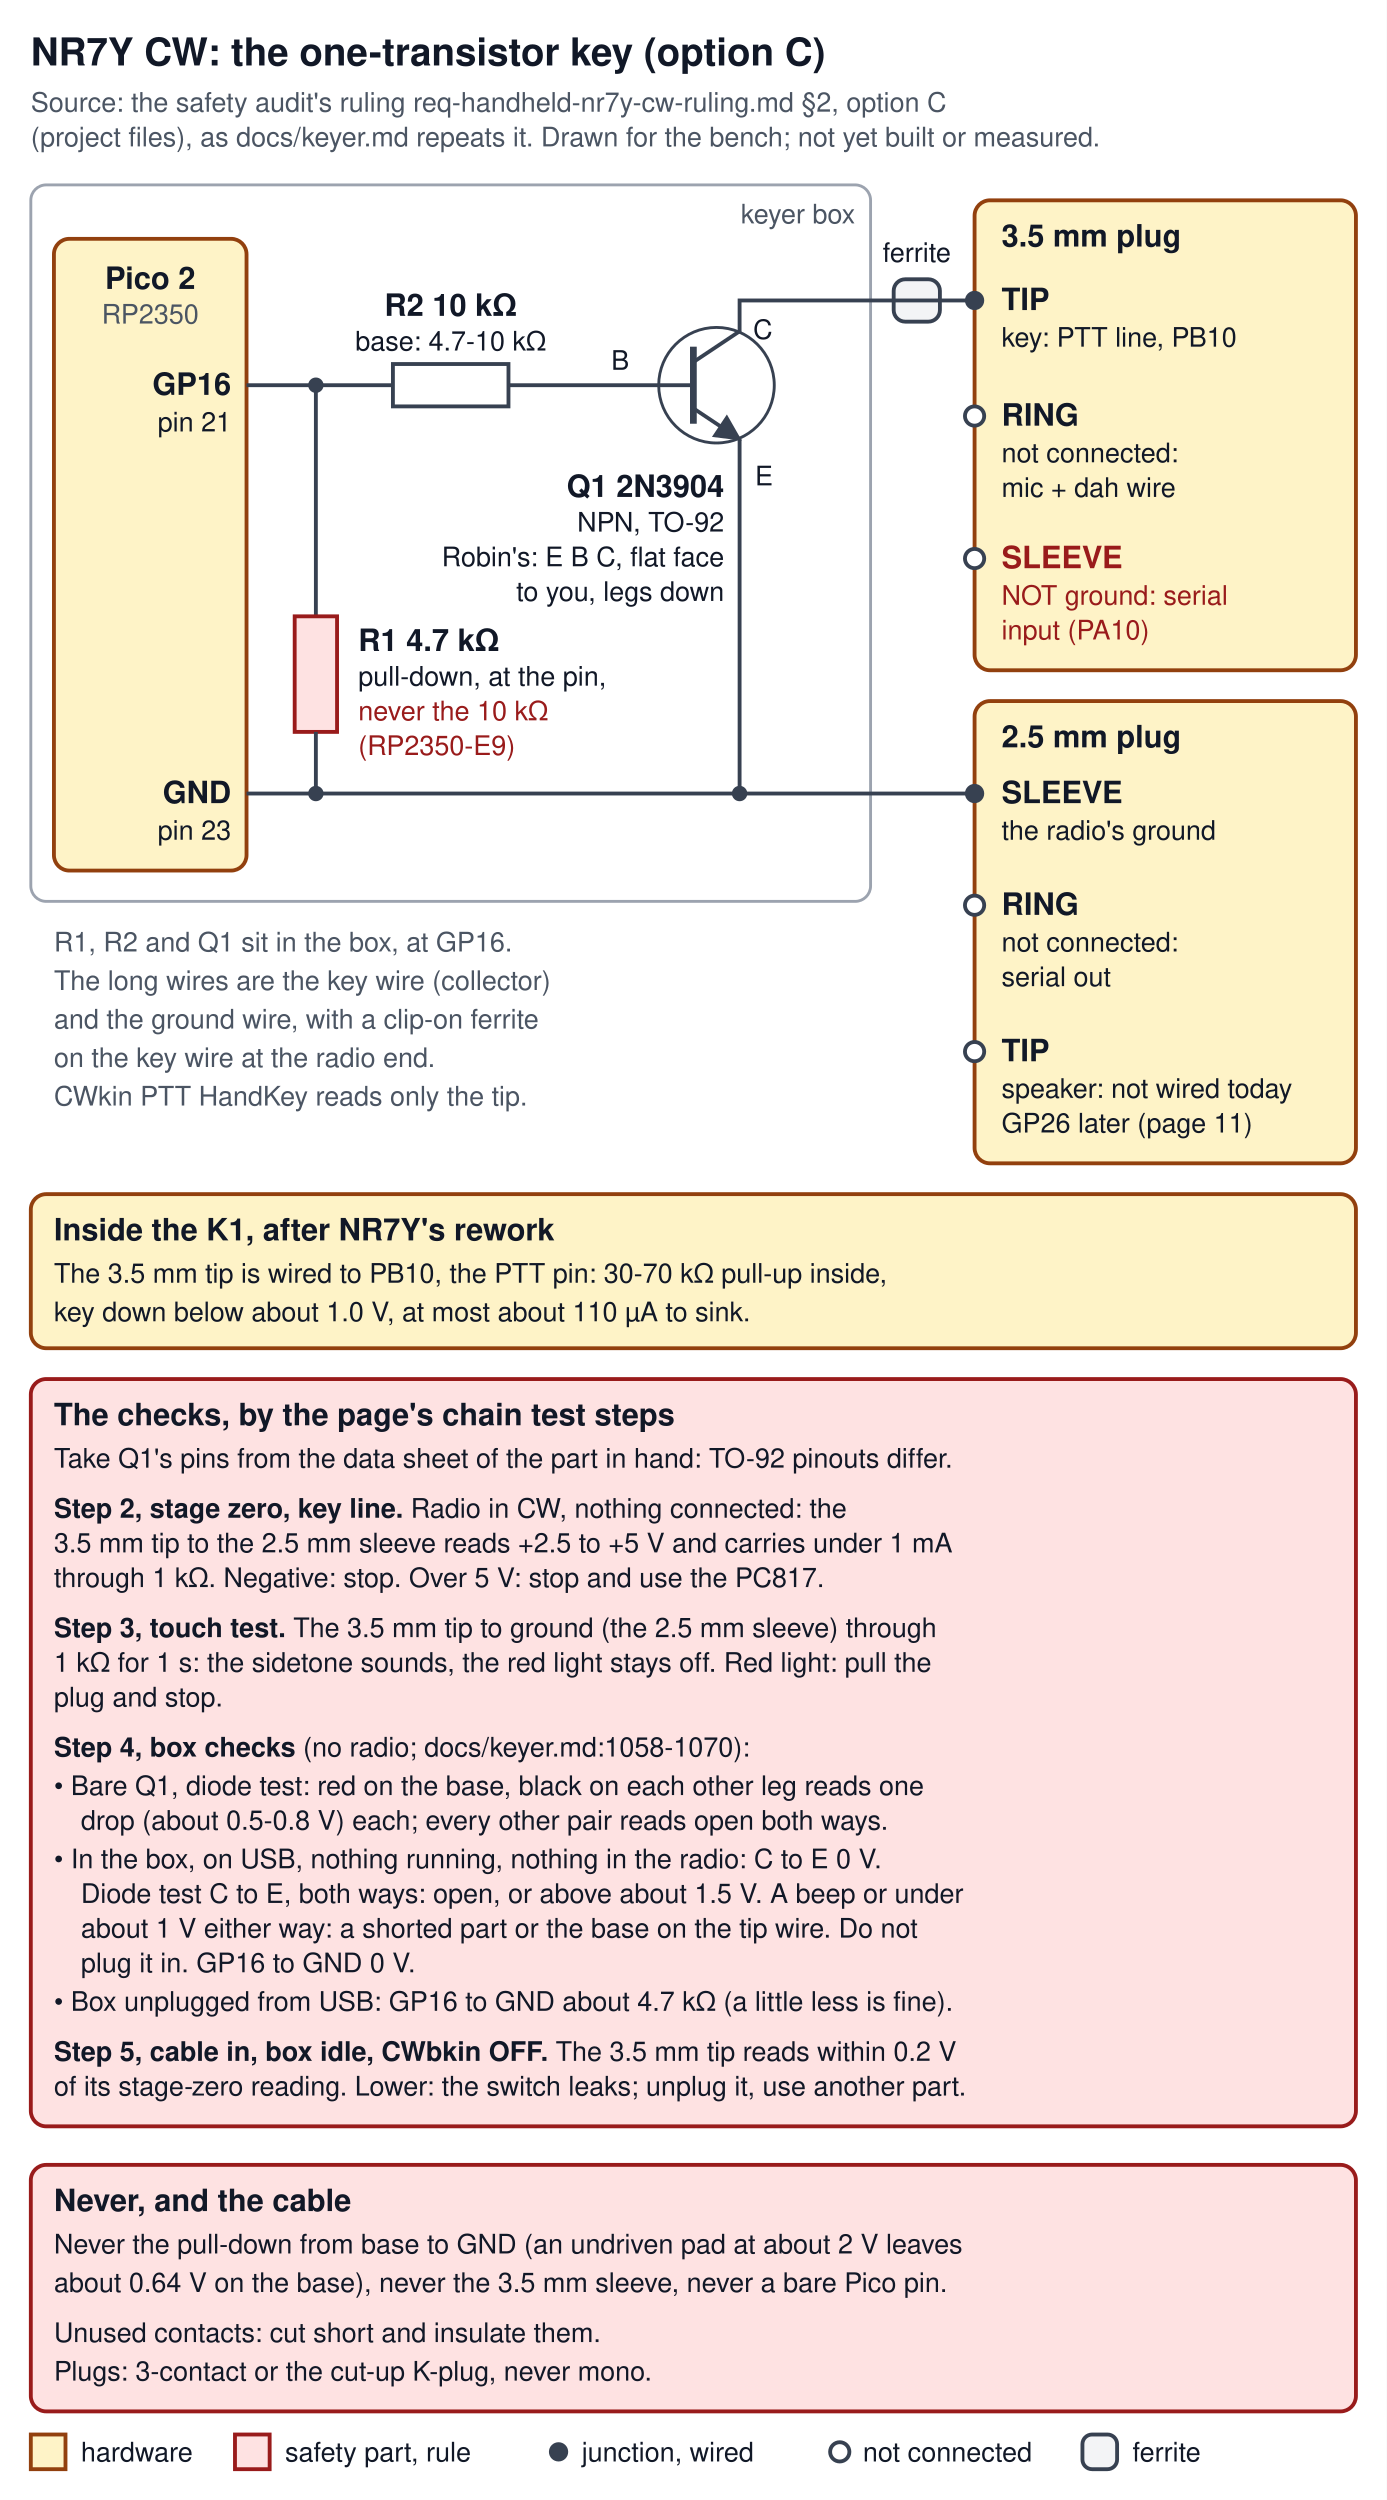
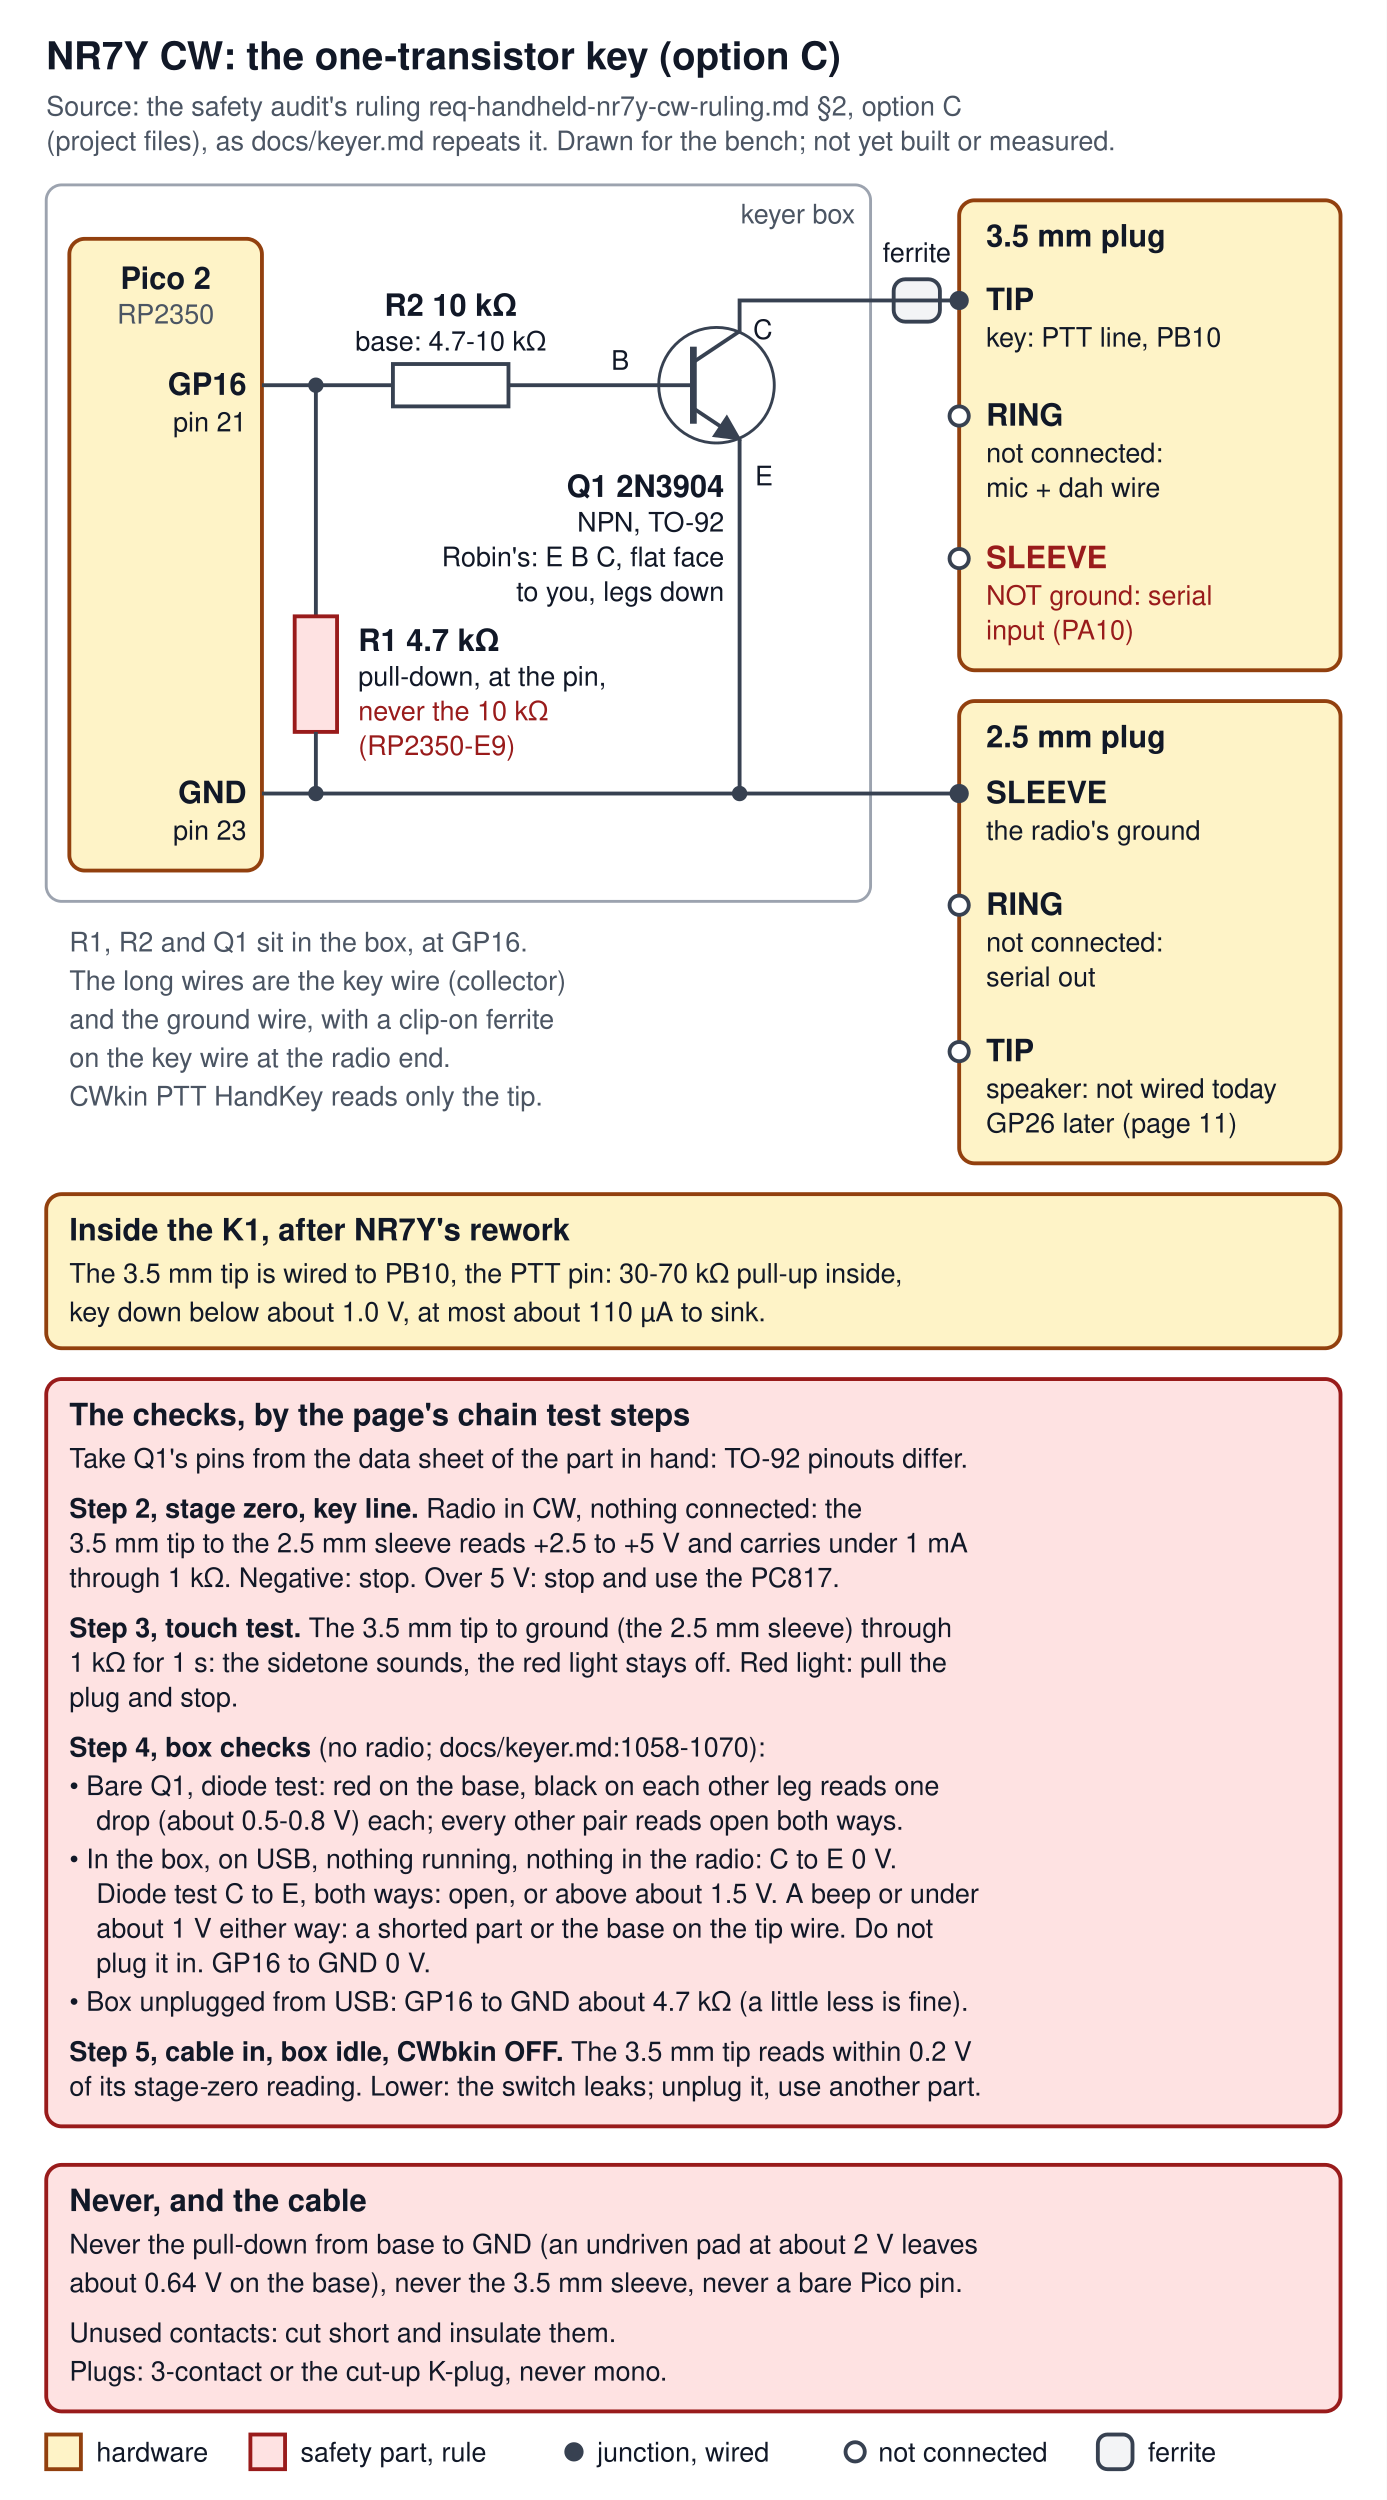
<svg xmlns="http://www.w3.org/2000/svg" viewBox="0 0 720 1298" width="720" height="1298" font-family="Helvetica, Arial, 'Liberation Sans', sans-serif" font-size="16" fill="#111827">
  <rect x="0" y="0" width="720" height="1298" fill="#ffffff" />
  <defs>
    <marker id="k10w-arrow" viewBox="0 0 10 10" refX="9" refY="5" markerWidth="7" markerHeight="7" orient="auto-start-reverse">
      <path d="M0,0 L10,5 L0,10 z" fill="#374151" />
    </marker>
  </defs>
-   <text x="16" y="34" font-size="20" font-weight="bold">NR7Y CW: the one-transistor key (option C)</text>
-   <text x="16" y="58" font-size="14" fill="#4b5563">Source: the safety audit's ruling req-handheld-nr7y-cw-ruling.md §2, option C</text>
-   <text x="16" y="76" font-size="14" fill="#4b5563">(project files), as docs/keyer.md repeats it. Drawn for the bench; not yet built or measured.</text>
-   <rect x="16" y="96" width="436" height="372" rx="8" fill="none" stroke="#9ca3af" stroke-width="1.5" />
+   <text x="24" y="36" font-size="20" font-weight="bold">NR7Y CW: the one-transistor key (option C)</text>
+   <text x="24" y="60" font-size="14" fill="#4b5563">Source: the safety audit's ruling req-handheld-nr7y-cw-ruling.md §2, option C</text>
+   <text x="24" y="78" font-size="14" fill="#4b5563">(project files), as docs/keyer.md repeats it. Drawn for the bench; not yet built or measured.</text>
+   <rect x="24" y="96" width="428" height="372" rx="8" fill="none" stroke="#9ca3af" stroke-width="1.5" />
  <text x="444" y="116" text-anchor="end" font-size="14" fill="#4b5563">keyer box</text>
-   <rect x="28" y="124" width="100" height="328" rx="8" fill="#fef3c7" stroke="#92400e" stroke-width="2" />
-   <text x="78" y="150" text-anchor="middle" font-weight="bold">Pico 2</text>
-   <text x="78" y="168" text-anchor="middle" font-size="14" fill="#4b5563">RP2350</text>
-   <text x="120" y="205" text-anchor="end" font-weight="bold">GP16</text>
-   <text x="120" y="224" text-anchor="end" font-size="14">pin 21</text>
-   <text x="120" y="417" text-anchor="end" font-weight="bold">GND</text>
-   <text x="120" y="436" text-anchor="end" font-size="14">pin 23</text>
-   <line x1="128" y1="200" x2="204" y2="200" stroke="#374151" stroke-width="2" />
+   <rect x="36" y="124" width="100" height="328" rx="8" fill="#fef3c7" stroke="#92400e" stroke-width="2" />
+   <text x="86" y="150" text-anchor="middle" font-weight="bold">Pico 2</text>
+   <text x="86" y="168" text-anchor="middle" font-size="14" fill="#4b5563">RP2350</text>
+   <text x="128" y="205" text-anchor="end" font-weight="bold">GP16</text>
+   <text x="128" y="224" text-anchor="end" font-size="14">pin 21</text>
+   <text x="128" y="417" text-anchor="end" font-weight="bold">GND</text>
+   <text x="128" y="436" text-anchor="end" font-size="14">pin 23</text>
+   <line x1="136" y1="200" x2="204" y2="200" stroke="#374151" stroke-width="2" />
  <rect x="204" y="189" width="60" height="22" fill="#ffffff" stroke="#374151" stroke-width="2" />
  <text x="234" y="164" text-anchor="middle" font-weight="bold">R2 10 kΩ</text>
  <text x="234" y="182" text-anchor="middle" font-size="14">base: 4.7-10 kΩ</text>
  <line x1="264" y1="200" x2="360" y2="200" stroke="#374151" stroke-width="2" />
  <text x="322" y="192" text-anchor="middle" font-size="14">B</text>
  <line x1="164" y1="200" x2="164" y2="320" stroke="#374151" stroke-width="2" />
  <rect x="153" y="320" width="22" height="60" fill="#fee2e2" stroke="#991b1b" stroke-width="2" />
  <line x1="164" y1="380" x2="164" y2="412" stroke="#374151" stroke-width="2" />
  <text x="186" y="338" font-weight="bold">R1 4.7 kΩ</text>
  <text x="186" y="356" font-size="14">pull-down, at the pin,</text>
  <text x="186" y="374" font-size="14" fill="#991b1b">never the 10 kΩ</text>
  <text x="186" y="392" font-size="14" fill="#991b1b">(RP2350-E9)</text>
  <circle cx="372" cy="200" r="30" fill="none" stroke="#374151" stroke-width="1.5" />
  <line x1="360" y1="180" x2="360" y2="220" stroke="#374151" stroke-width="3.5" />
-   <path d="M360,188 L384,172 L384,156 L506,156" fill="none" stroke="#374151" stroke-width="2" />
+   <path d="M360,188 L384,172 L384,156 L498,156" fill="none" stroke="#374151" stroke-width="2" />
  <path d="M360,212 L384,228" fill="none" stroke="#374151" stroke-width="2" marker-end="url(#k10w-arrow)" />
  <line x1="384" y1="228" x2="384" y2="412" stroke="#374151" stroke-width="2" />
  <text x="391" y="176" font-size="14">C</text>
  <text x="392" y="252" font-size="14">E</text>
  <text x="376" y="258" text-anchor="end" font-weight="bold">Q1 2N3904</text>
  <text x="376" y="276" text-anchor="end" font-size="14">NPN, TO-92</text>
  <text x="376" y="294" text-anchor="end" font-size="14">Robin's: E B C, flat face</text>
  <text x="376" y="312" text-anchor="end" font-size="14">to you, legs down</text>
-   <line x1="128" y1="412" x2="506" y2="412" stroke="#374151" stroke-width="2" />
+   <line x1="136" y1="412" x2="498" y2="412" stroke="#374151" stroke-width="2" />
  <circle cx="164" cy="200" r="4" fill="#374151" />
  <circle cx="164" cy="412" r="4" fill="#374151" />
  <circle cx="384" cy="412" r="4" fill="#374151" />
  <rect x="464" y="145" width="24" height="22" rx="6" fill="#f3f4f6" stroke="#374151" stroke-width="2" />
  <line x1="464" y1="156" x2="488" y2="156" stroke="#374151" stroke-width="2" />
  <text x="476" y="136" text-anchor="middle" font-size="14">ferrite</text>
-   <rect x="506" y="104" width="198" height="244" rx="8" fill="#fef3c7" stroke="#92400e" stroke-width="2" />
-   <text x="520" y="128" font-weight="bold">3.5 mm plug</text>
-   <circle cx="506" cy="156" r="5" fill="#374151" />
-   <text x="520" y="161" font-weight="bold">TIP</text>
-   <text x="520" y="180" font-size="14">key: PTT line, PB10</text>
-   <circle cx="506" cy="216" r="5" fill="#ffffff" stroke="#374151" stroke-width="2" />
-   <text x="520" y="221" font-weight="bold">RING</text>
-   <text x="520" y="240" font-size="14">not connected:</text>
-   <text x="520" y="258" font-size="14">mic + dah wire</text>
-   <circle cx="506" cy="290" r="5" fill="#ffffff" stroke="#374151" stroke-width="2" />
-   <text x="520" y="295" font-weight="bold" fill="#991b1b">SLEEVE</text>
-   <text x="520" y="314" font-size="14" fill="#991b1b">NOT ground: serial</text>
-   <text x="520" y="332" font-size="14" fill="#991b1b">input (PA10)</text>
-   <rect x="506" y="364" width="198" height="240" rx="8" fill="#fef3c7" stroke="#92400e" stroke-width="2" />
-   <text x="520" y="388" font-weight="bold">2.5 mm plug</text>
-   <circle cx="506" cy="412" r="5" fill="#374151" />
-   <text x="520" y="417" font-weight="bold">SLEEVE</text>
-   <text x="520" y="436" font-size="14">the radio's ground</text>
-   <circle cx="506" cy="470" r="5" fill="#ffffff" stroke="#374151" stroke-width="2" />
-   <text x="520" y="475" font-weight="bold">RING</text>
-   <text x="520" y="494" font-size="14">not connected:</text>
-   <text x="520" y="512" font-size="14">serial out</text>
-   <circle cx="506" cy="546" r="5" fill="#ffffff" stroke="#374151" stroke-width="2" />
-   <text x="520" y="551" font-weight="bold">TIP</text>
-   <text x="520" y="570" font-size="14">speaker: not wired today</text>
-   <text x="520" y="588" font-size="14">GP26 later (page 11)</text>
-   <text x="28" y="494" font-size="14" fill="#4b5563">R1, R2 and Q1 sit in the box, at GP16.</text>
-   <text x="28" y="514" font-size="14" fill="#4b5563">The long wires are the key wire (collector)</text>
-   <text x="28" y="534" font-size="14" fill="#4b5563">and the ground wire, with a clip-on ferrite</text>
-   <text x="28" y="554" font-size="14" fill="#4b5563">on the key wire at the radio end.</text>
-   <text x="28" y="574" font-size="14" fill="#4b5563">CWkin PTT HandKey reads only the tip.</text>
-   <rect x="16" y="620" width="688" height="80" rx="8" fill="#fef3c7" stroke="#92400e" stroke-width="2" />
-   <text x="28" y="644" font-weight="bold">Inside the K1, after NR7Y's rework</text>
-   <text x="28" y="666" font-size="14">The 3.5 mm tip is wired to PB10, the PTT pin: 30-70 kΩ pull-up inside,</text>
-   <text x="28" y="686" font-size="14">key down below about 1.0 V, at most about 110 µA to sink.</text>
-   <rect x="16" y="716" width="688" height="388" rx="8" fill="#fee2e2" stroke="#991b1b" stroke-width="2" />
-   <text x="28" y="740" font-weight="bold">The checks, by the page's chain test steps</text>
-   <text x="28" y="762" font-size="14">Take Q1's pins from the data sheet of the part in hand: TO-92 pinouts differ.</text>
-   <text x="28" y="788" font-size="14">
+   <rect x="498" y="104" width="198" height="244" rx="8" fill="#fef3c7" stroke="#92400e" stroke-width="2" />
+   <text x="512" y="128" font-weight="bold">3.5 mm plug</text>
+   <circle cx="498" cy="156" r="5" fill="#374151" />
+   <text x="512" y="161" font-weight="bold">TIP</text>
+   <text x="512" y="180" font-size="14">key: PTT line, PB10</text>
+   <circle cx="498" cy="216" r="5" fill="#ffffff" stroke="#374151" stroke-width="2" />
+   <text x="512" y="221" font-weight="bold">RING</text>
+   <text x="512" y="240" font-size="14">not connected:</text>
+   <text x="512" y="258" font-size="14">mic + dah wire</text>
+   <circle cx="498" cy="290" r="5" fill="#ffffff" stroke="#374151" stroke-width="2" />
+   <text x="512" y="295" font-weight="bold" fill="#991b1b">SLEEVE</text>
+   <text x="512" y="314" font-size="14" fill="#991b1b">NOT ground: serial</text>
+   <text x="512" y="332" font-size="14" fill="#991b1b">input (PA10)</text>
+   <rect x="498" y="364" width="198" height="240" rx="8" fill="#fef3c7" stroke="#92400e" stroke-width="2" />
+   <text x="512" y="388" font-weight="bold">2.5 mm plug</text>
+   <circle cx="498" cy="412" r="5" fill="#374151" />
+   <text x="512" y="417" font-weight="bold">SLEEVE</text>
+   <text x="512" y="436" font-size="14">the radio's ground</text>
+   <circle cx="498" cy="470" r="5" fill="#ffffff" stroke="#374151" stroke-width="2" />
+   <text x="512" y="475" font-weight="bold">RING</text>
+   <text x="512" y="494" font-size="14">not connected:</text>
+   <text x="512" y="512" font-size="14">serial out</text>
+   <circle cx="498" cy="546" r="5" fill="#ffffff" stroke="#374151" stroke-width="2" />
+   <text x="512" y="551" font-weight="bold">TIP</text>
+   <text x="512" y="570" font-size="14">speaker: not wired today</text>
+   <text x="512" y="588" font-size="14">GP26 later (page 11)</text>
+   <text x="36" y="494" font-size="14" fill="#4b5563">R1, R2 and Q1 sit in the box, at GP16.</text>
+   <text x="36" y="514" font-size="14" fill="#4b5563">The long wires are the key wire (collector)</text>
+   <text x="36" y="534" font-size="14" fill="#4b5563">and the ground wire, with a clip-on ferrite</text>
+   <text x="36" y="554" font-size="14" fill="#4b5563">on the key wire at the radio end.</text>
+   <text x="36" y="574" font-size="14" fill="#4b5563">CWkin PTT HandKey reads only the tip.</text>
+   <rect x="24" y="620" width="672" height="80" rx="8" fill="#fef3c7" stroke="#92400e" stroke-width="2" />
+   <text x="36" y="644" font-weight="bold">Inside the K1, after NR7Y's rework</text>
+   <text x="36" y="666" font-size="14">The 3.5 mm tip is wired to PB10, the PTT pin: 30-70 kΩ pull-up inside,</text>
+   <text x="36" y="686" font-size="14">key down below about 1.0 V, at most about 110 µA to sink.</text>
+   <rect x="24" y="716" width="672" height="388" rx="8" fill="#fee2e2" stroke="#991b1b" stroke-width="2" />
+   <text x="36" y="740" font-weight="bold">The checks, by the page's chain test steps</text>
+   <text x="36" y="762" font-size="14">Take Q1's pins from the data sheet of the part in hand: TO-92 pinouts differ.</text>
+   <text x="36" y="788" font-size="14">
    <tspan font-weight="bold">Step 2, stage zero, key line.</tspan> Radio in CW, nothing connected: the</text>
-   <text x="28" y="806" font-size="14">3.5 mm tip to the 2.5 mm sleeve reads +2.5 to +5 V and carries under 1 mA</text>
-   <text x="28" y="824" font-size="14">through 1 kΩ. Negative: stop. Over 5 V: stop and use the PC817.</text>
-   <text x="28" y="850" font-size="14">
+   <text x="36" y="806" font-size="14">3.5 mm tip to the 2.5 mm sleeve reads +2.5 to +5 V and carries under 1 mA</text>
+   <text x="36" y="824" font-size="14">through 1 kΩ. Negative: stop. Over 5 V: stop and use the PC817.</text>
+   <text x="36" y="850" font-size="14">
    <tspan font-weight="bold">Step 3, touch test.</tspan> The 3.5 mm tip to ground (the 2.5 mm sleeve) through</text>
-   <text x="28" y="868" font-size="14">1 kΩ for 1 s: the sidetone sounds, the red light stays off. Red light: pull the</text>
-   <text x="28" y="886" font-size="14">plug and stop.</text>
-   <text x="28" y="912" font-size="14">
+   <text x="36" y="868" font-size="14">1 kΩ for 1 s: the sidetone sounds, the red light stays off. Red light: pull the</text>
+   <text x="36" y="886" font-size="14">plug and stop.</text>
+   <text x="36" y="912" font-size="14">
    <tspan font-weight="bold">Step 4, box checks</tspan> (no radio; docs/keyer.md:1058-1070):</text>
-   <text x="28" y="932" font-size="14">• Bare Q1, diode test: red on the base, black on each other leg reads one</text>
-   <text x="42" y="950" font-size="14">drop (about 0.5-0.8 V) each; every other pair reads open both ways.</text>
-   <text x="28" y="970" font-size="14">• In the box, on USB, nothing running, nothing in the radio: C to E 0 V.</text>
-   <text x="42" y="988" font-size="14">Diode test C to E, both ways: open, or above about 1.5 V. A beep or under</text>
-   <text x="42" y="1006" font-size="14">about 1 V either way: a shorted part or the base on the tip wire. Do not</text>
-   <text x="42" y="1024" font-size="14">plug it in. GP16 to GND 0 V.</text>
-   <text x="28" y="1044" font-size="14">• Box unplugged from USB: GP16 to GND about 4.7 kΩ (a little less is fine).</text>
-   <text x="28" y="1070" font-size="14">
+   <text x="36" y="932" font-size="14">• Bare Q1, diode test: red on the base, black on each other leg reads one</text>
+   <text x="50" y="950" font-size="14">drop (about 0.5-0.8 V) each; every other pair reads open both ways.</text>
+   <text x="36" y="970" font-size="14">• In the box, on USB, nothing running, nothing in the radio: C to E 0 V.</text>
+   <text x="50" y="988" font-size="14">Diode test C to E, both ways: open, or above about 1.5 V. A beep or under</text>
+   <text x="50" y="1006" font-size="14">about 1 V either way: a shorted part or the base on the tip wire. Do not</text>
+   <text x="50" y="1024" font-size="14">plug it in. GP16 to GND 0 V.</text>
+   <text x="36" y="1044" font-size="14">• Box unplugged from USB: GP16 to GND about 4.7 kΩ (a little less is fine).</text>
+   <text x="36" y="1070" font-size="14">
    <tspan font-weight="bold">Step 5, cable in, box idle, CWbkin OFF.</tspan> The 3.5 mm tip reads within 0.2 V</text>
-   <text x="28" y="1088" font-size="14">of its stage-zero reading. Lower: the switch leaks; unplug it, use another part.</text>
-   <rect x="16" y="1124" width="688" height="128" rx="8" fill="#fee2e2" stroke="#991b1b" stroke-width="2" />
-   <text x="28" y="1148" font-weight="bold">Never, and the cable</text>
-   <text x="28" y="1170" font-size="14">Never the pull-down from base to GND (an undriven pad at about 2 V leaves</text>
-   <text x="28" y="1190" font-size="14">about 0.64 V on the base), never the 3.5 mm sleeve, never a bare Pico pin.</text>
-   <text x="28" y="1216" font-size="14">Unused contacts: cut short and insulate them.</text>
-   <text x="28" y="1236" font-size="14">Plugs: 3-contact or the cut-up K-plug, never mono.</text>
-   <rect x="16" y="1264" width="18" height="18" fill="#fef3c7" stroke="#92400e" stroke-width="2" />
-   <text x="42" y="1278" font-size="14">hardware</text>
-   <rect x="122" y="1264" width="18" height="18" fill="#fee2e2" stroke="#991b1b" stroke-width="2" />
-   <text x="148" y="1278" font-size="14">safety part, rule</text>
-   <circle cx="290" cy="1273" r="5" fill="#374151" />
-   <text x="302" y="1278" font-size="14">junction, wired</text>
-   <circle cx="436" cy="1273" r="5" fill="#ffffff" stroke="#374151" stroke-width="2" />
-   <text x="448" y="1278" font-size="14">not connected</text>
-   <rect x="562" y="1264" width="18" height="18" rx="5" fill="#f3f4f6" stroke="#374151" stroke-width="2" />
-   <text x="588" y="1278" font-size="14">ferrite</text>
+   <text x="36" y="1088" font-size="14">of its stage-zero reading. Lower: the switch leaks; unplug it, use another part.</text>
+   <rect x="24" y="1124" width="672" height="128" rx="8" fill="#fee2e2" stroke="#991b1b" stroke-width="2" />
+   <text x="36" y="1148" font-weight="bold">Never, and the cable</text>
+   <text x="36" y="1170" font-size="14">Never the pull-down from base to GND (an undriven pad at about 2 V leaves</text>
+   <text x="36" y="1190" font-size="14">about 0.64 V on the base), never the 3.5 mm sleeve, never a bare Pico pin.</text>
+   <text x="36" y="1216" font-size="14">Unused contacts: cut short and insulate them.</text>
+   <text x="36" y="1236" font-size="14">Plugs: 3-contact or the cut-up K-plug, never mono.</text>
+   <rect x="24" y="1264" width="18" height="18" fill="#fef3c7" stroke="#92400e" stroke-width="2" />
+   <text x="50" y="1278" font-size="14">hardware</text>
+   <rect x="130" y="1264" width="18" height="18" fill="#fee2e2" stroke="#991b1b" stroke-width="2" />
+   <text x="156" y="1278" font-size="14">safety part, rule</text>
+   <circle cx="298" cy="1273" r="5" fill="#374151" />
+   <text x="310" y="1278" font-size="14">junction, wired</text>
+   <circle cx="444" cy="1273" r="5" fill="#ffffff" stroke="#374151" stroke-width="2" />
+   <text x="456" y="1278" font-size="14">not connected</text>
+   <rect x="570" y="1264" width="18" height="18" rx="5" fill="#f3f4f6" stroke="#374151" stroke-width="2" />
+   <text x="596" y="1278" font-size="14">ferrite</text>
</svg>
